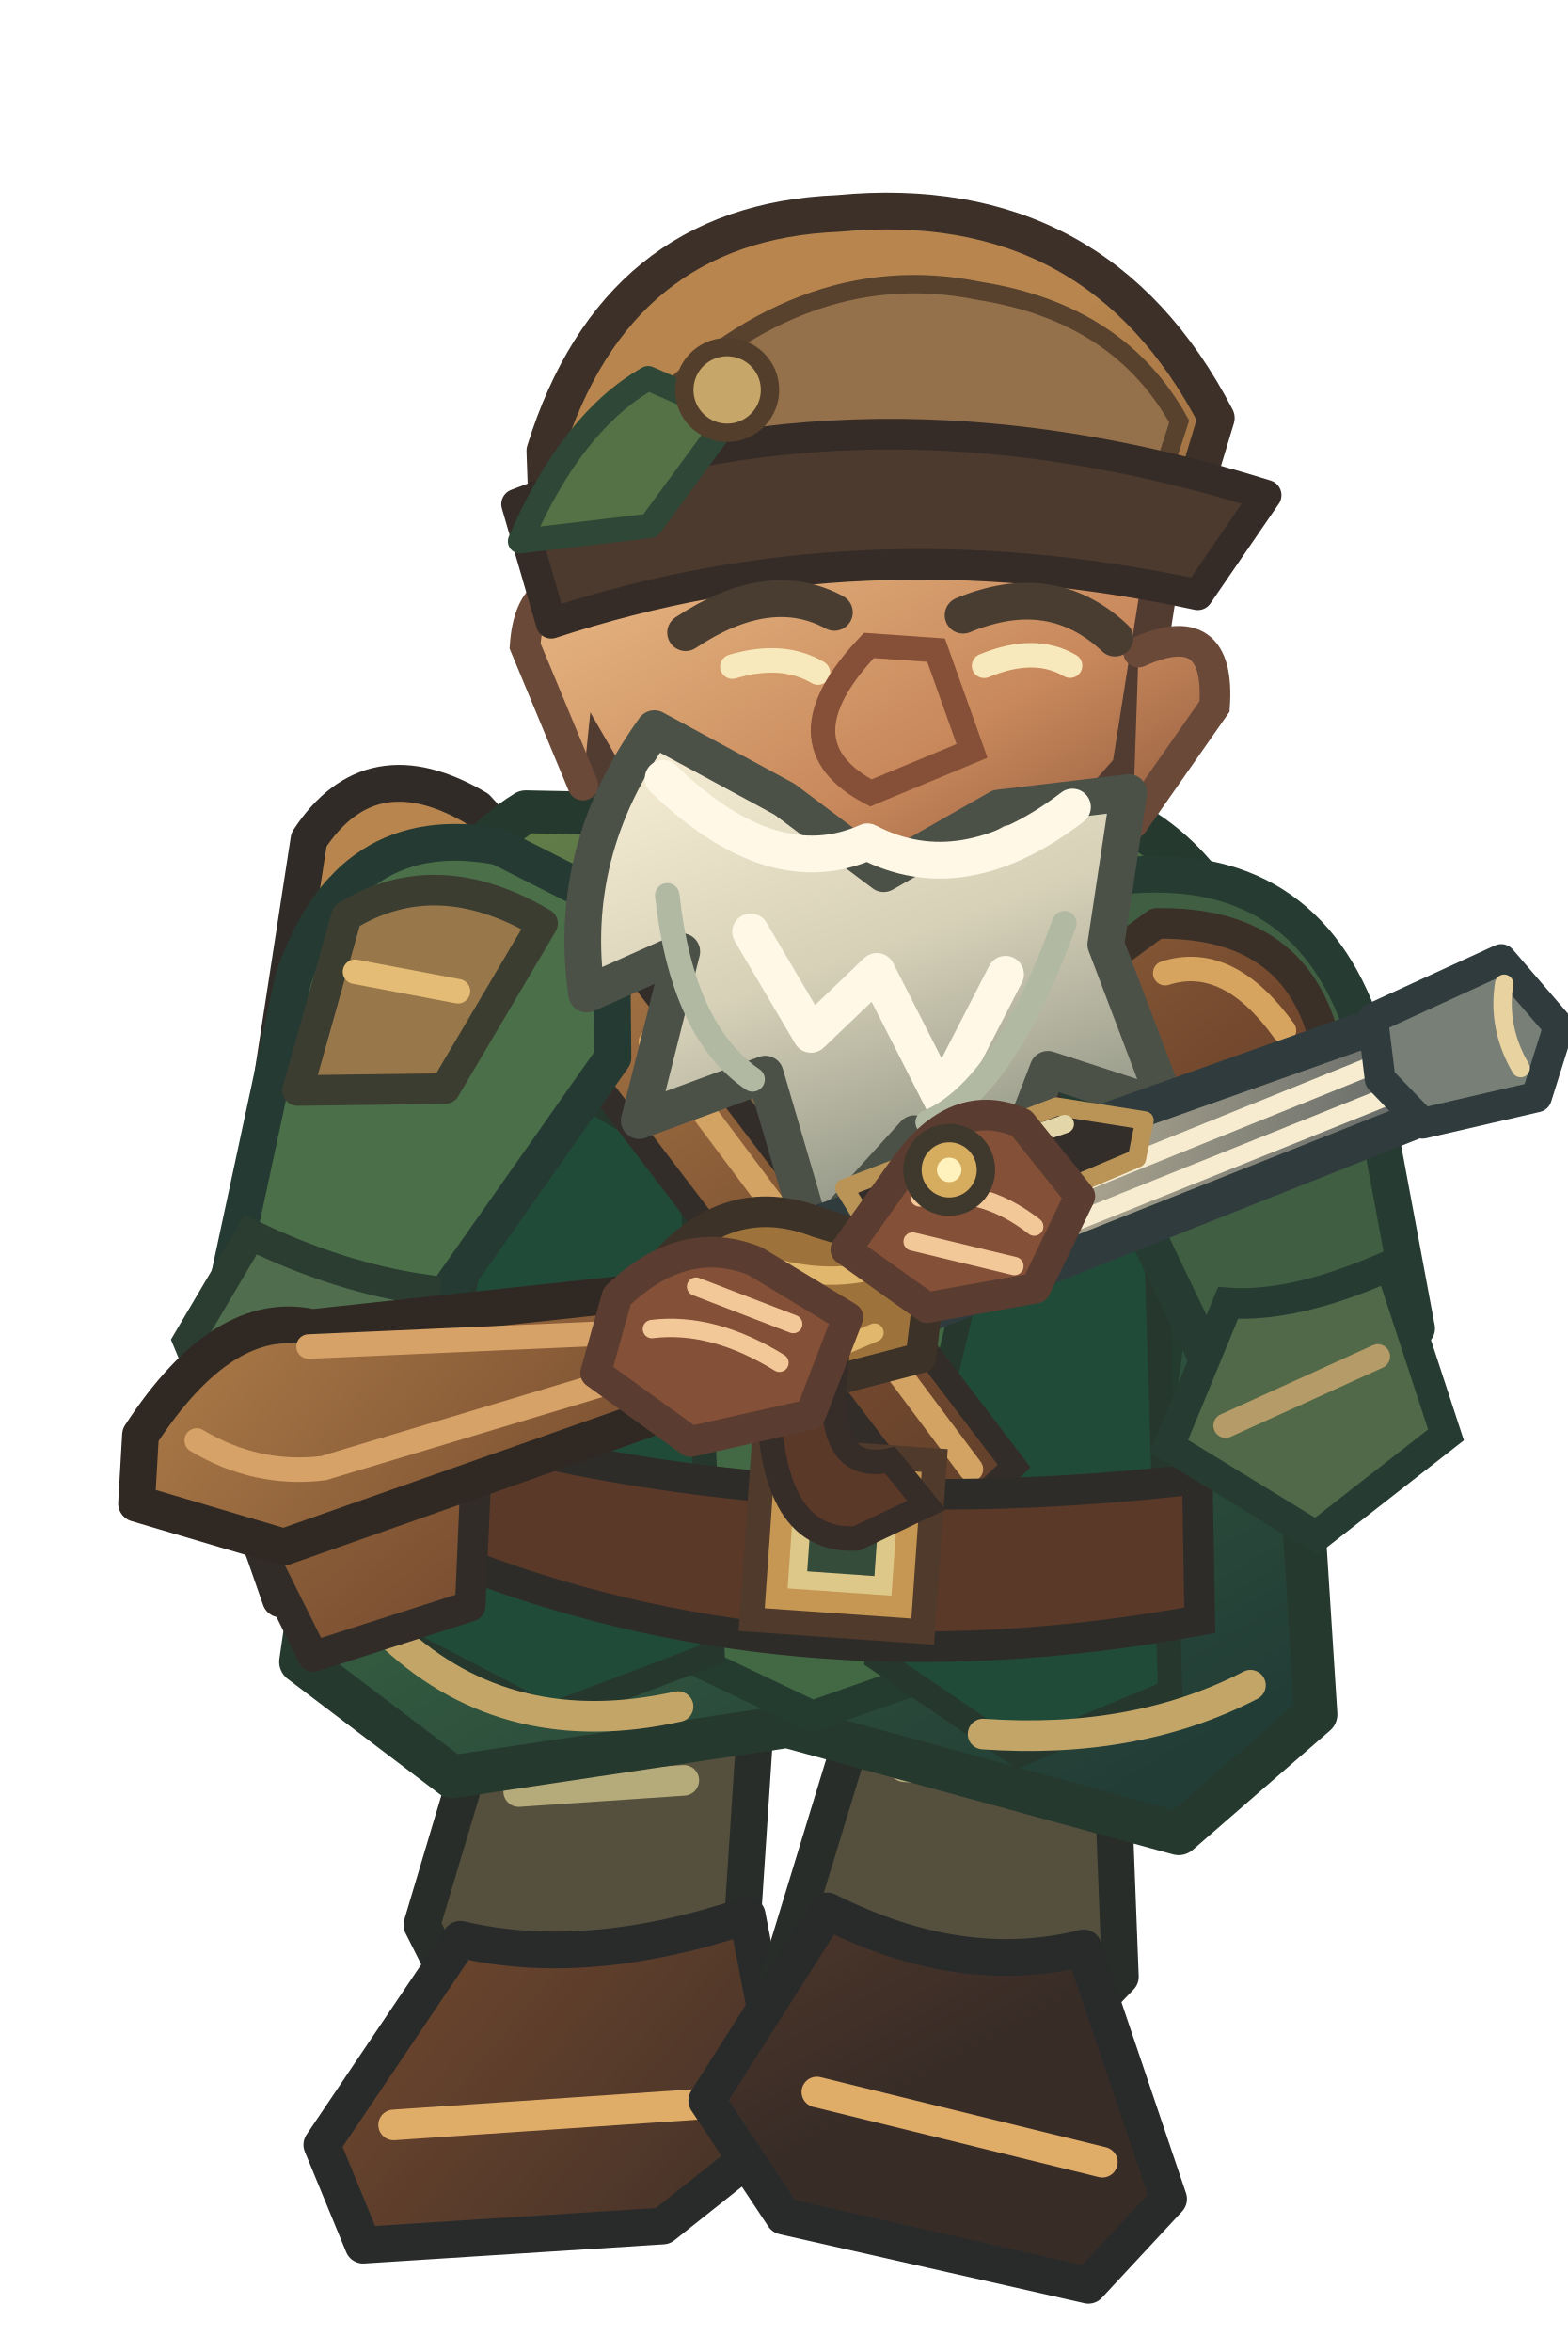
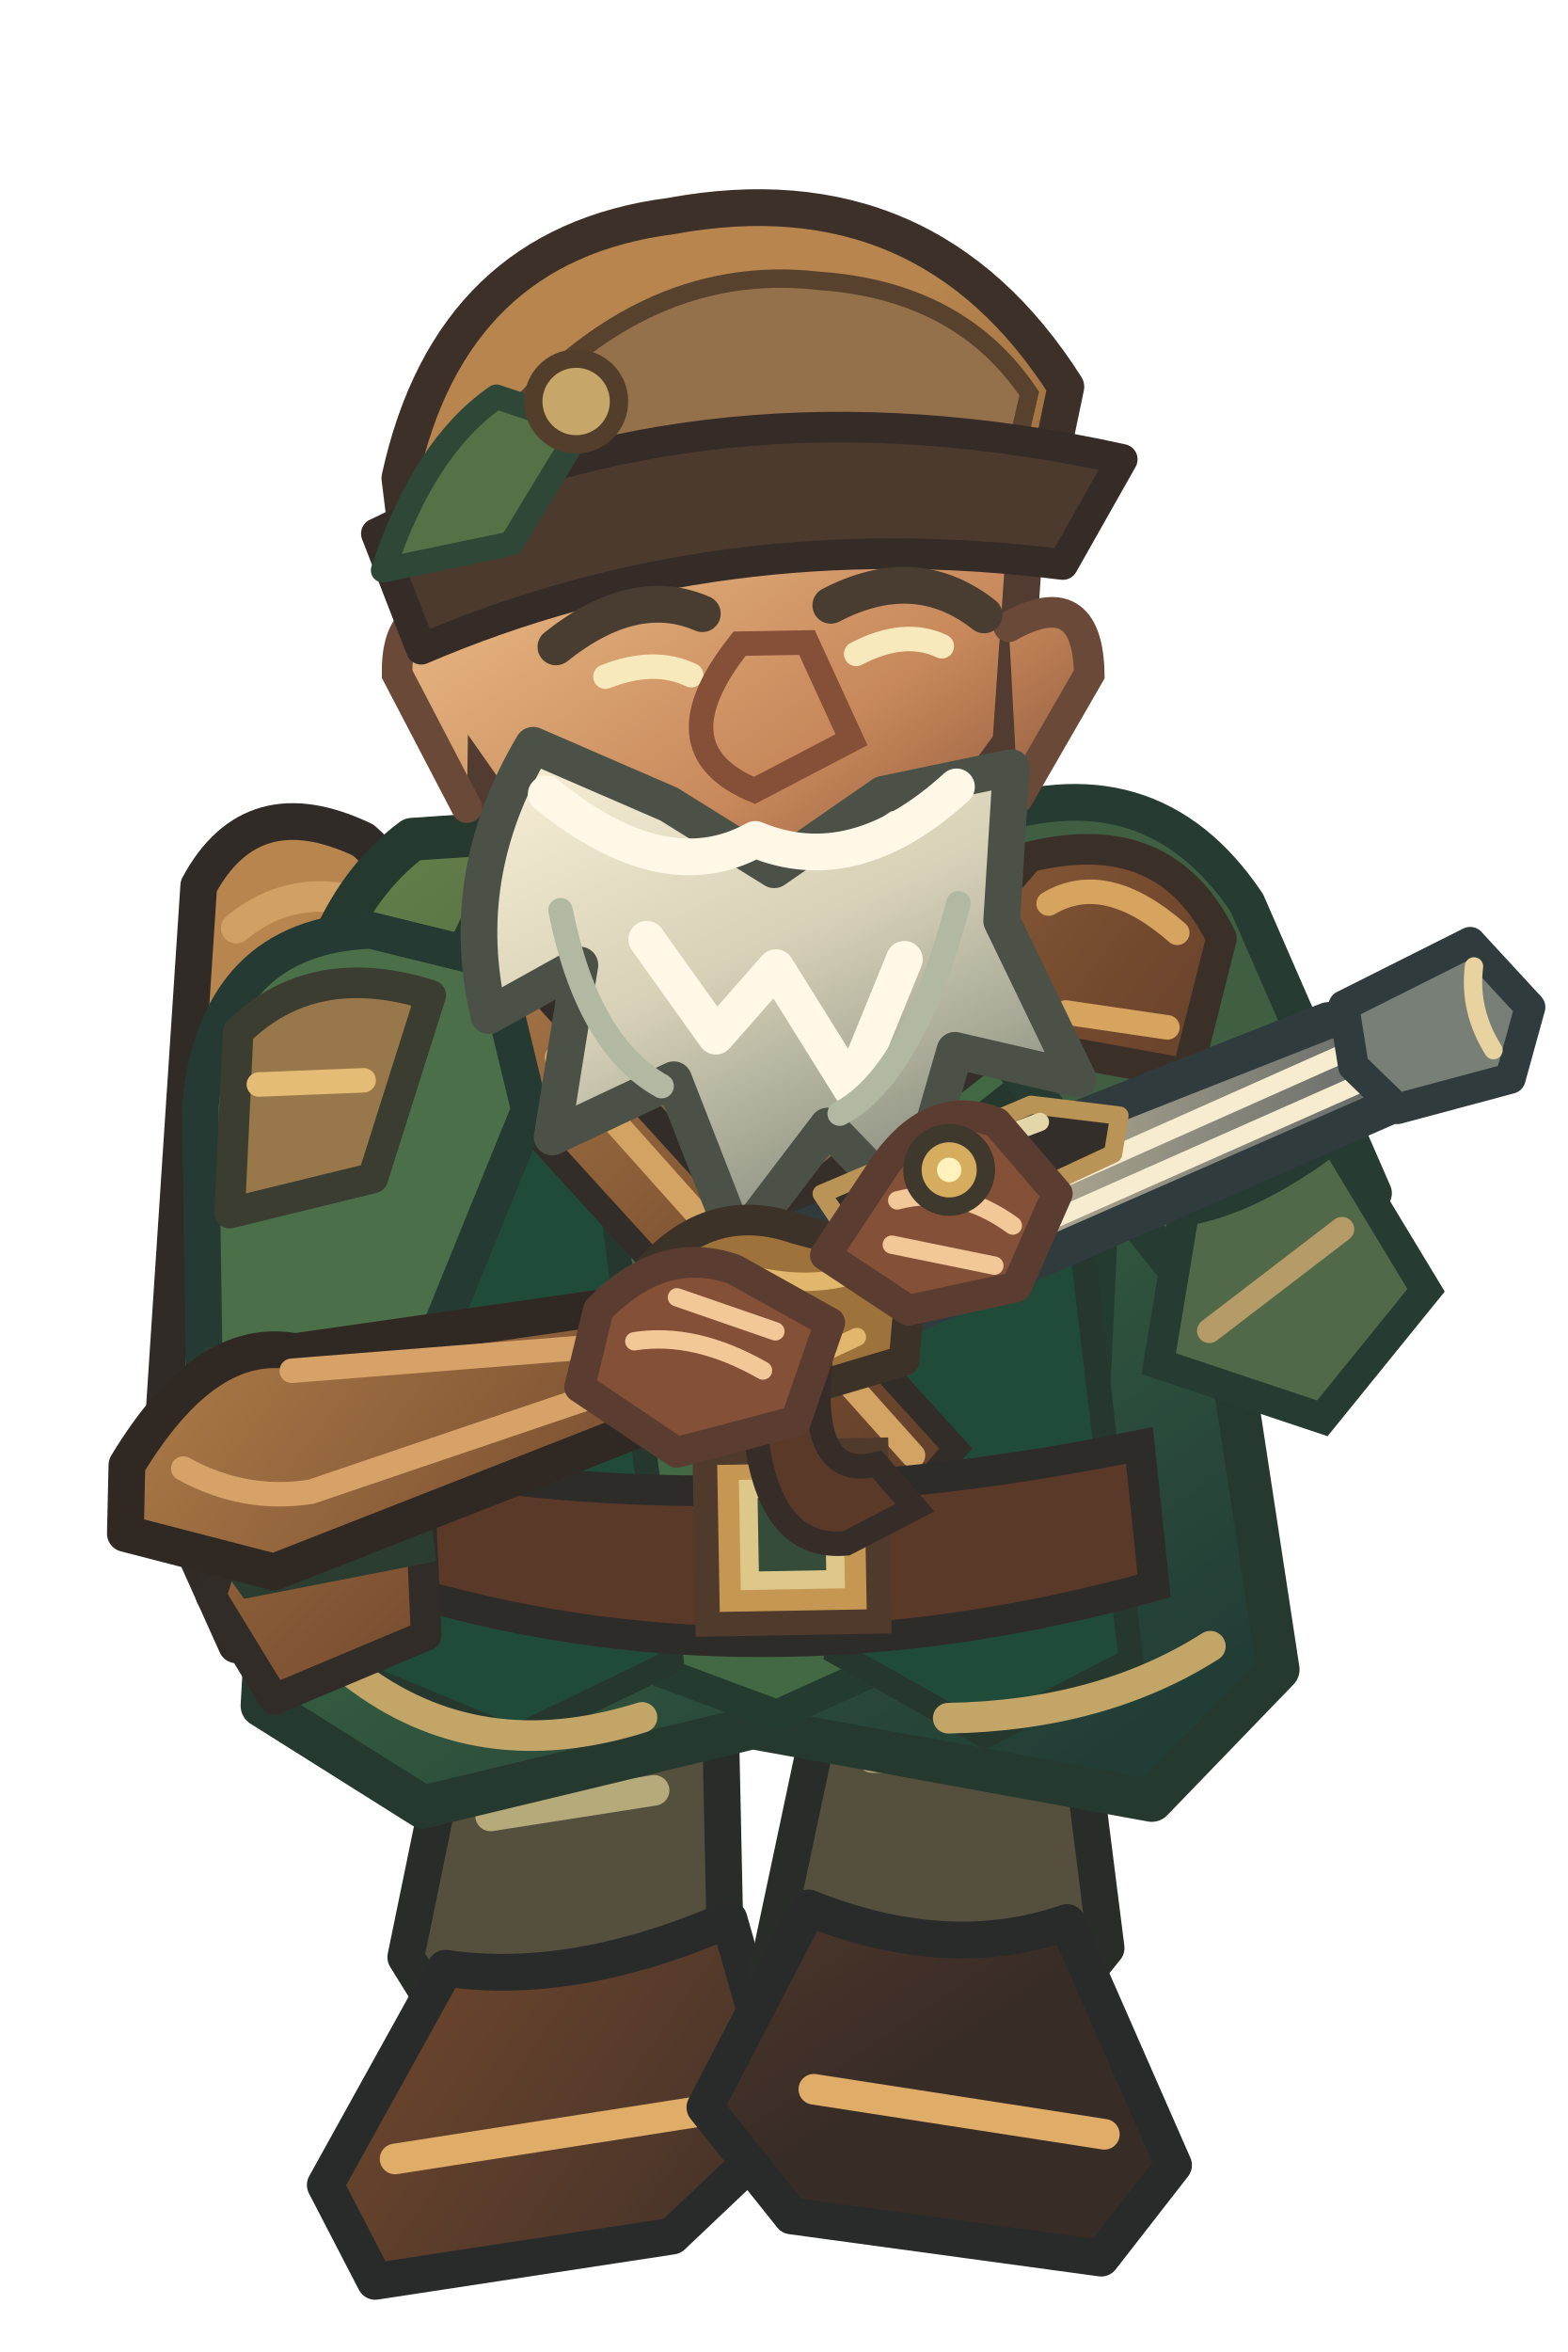
<svg xmlns="http://www.w3.org/2000/svg" width="256" height="384" viewBox="0 0 256 384" fill="none">
  <defs>
    <linearGradient id="roverSkin" x1="90" y1="69" x2="156" y2="164" gradientUnits="userSpaceOnUse">
      <stop stop-color="#efc38d" />
      <stop offset=".62" stop-color="#c8885b" />
      <stop offset="1" stop-color="#845037" />
    </linearGradient>
    <linearGradient id="roverBeard" x1="101" y1="107" x2="143" y2="202" gradientUnits="userSpaceOnUse">
      <stop stop-color="#fff5dc" />
      <stop offset=".55" stop-color="#d7d1b8" />
      <stop offset="1" stop-color="#888e80" />
    </linearGradient>
    <linearGradient id="roverCoat" x1="69" y1="135" x2="177" y2="293" gradientUnits="userSpaceOnUse">
      <stop stop-color="#667f49" />
      <stop offset=".55" stop-color="#345b40" />
      <stop offset="1" stop-color="#223d36" />
    </linearGradient>
    <linearGradient id="roverLeather" x1="38" y1="164" x2="186" y2="318" gradientUnits="userSpaceOnUse">
      <stop stop-color="#b7854d" />
      <stop offset=".5" stop-color="#74492e" />
      <stop offset="1" stop-color="#382c27" />
    </linearGradient>
    <linearGradient id="roverMetal" x1="123" y1="174" x2="245" y2="205" gradientUnits="userSpaceOnUse">
      <stop stop-color="#eee4bd" />
      <stop offset=".4" stop-color="#afa892" />
      <stop offset="1" stop-color="#4a5358" />
    </linearGradient>
  </defs>
  <g id="hero-motion" transform="translate(0 -3)">
-     <g id="hero-body" transform="rotate(4 128 350)">
+     <g id="hero-body" transform="rotate(-1 128 350)">
      <path d="M63 139q-18-9-27 7l-8 96 12 28 35-13 9-98z" fill="url(#roverLeather)" stroke="#302b27" stroke-width="6" stroke-linejoin="round" />
      <path d="M42 153q10-8 23-3m-24 54 28 6m-28 31 28 3" stroke="#d1a064" stroke-width="5" stroke-linecap="round" />
      <g id="pose-left-leg" transform="rotate(-10 116 261)">
        <path d="M72 276q21-10 44 1l-10 58-38 6-11-29z" fill="#55503d" stroke="#292d29" stroke-width="6" stroke-linejoin="round" />
        <path d="M63 315q20 7 47 1l3 35-22 14-49-2-5-17z" fill="url(#roverLeather)" stroke="#292b2b" stroke-width="6" stroke-linejoin="round" />
        <path d="M49 344l54 2" stroke="#e0ad69" stroke-width="5" stroke-linecap="round" />
        <path d="M75 292l27 1" stroke="#b4aa7a" stroke-width="5" stroke-linecap="round" />
      </g>
      <g id="pose-right-leg" transform="rotate(11 140 261)">
        <path d="M140 274q19-10 39-3l13 42-16 29-38-10z" fill="#55503d" stroke="#292d29" stroke-width="6" stroke-linejoin="round" />
        <path d="M143 315q24 5 42-5l24 36-9 17-51 2-17-15z" fill="url(#roverLeather)" stroke="#292b2b" stroke-width="6" stroke-linejoin="round" />
        <path d="M149 344l48-1" stroke="#e0ad69" stroke-width="5" stroke-linecap="round" />
        <path d="M149 289l28-5" stroke="#b4aa7a" stroke-width="5" stroke-linecap="round" />
      </g>
      <path d="M71 139q-18 13-20 47l-7 94 26 17 54-12 65 13 21-21-14-104q-7-30-26-39z" fill="url(#roverCoat)" stroke="#26392e" stroke-width="7" stroke-linejoin="round" />
      <path d="M82 151q39-17 82-4l20 35-5 79-51 22-51-20-13-76z" fill="#426943" stroke="#243c30" stroke-width="5" stroke-linejoin="round" />
      <path d="M73 179q-10 47-11 97l23 10 26-12-9-80zm103-3 10 99-24 12-24-14 13-78z" fill="#214b39" stroke="#26382e" stroke-width="4" />
      <path d="M59 275q20 16 47 8m50 1q25 0 43-11" stroke="#c3a568" stroke-width="5" stroke-linecap="round" />
      <path d="M83 154q16 12 43 15l35-18 12 18-45 34-55-28z" fill="#766243" stroke="#352e29" stroke-width="5" stroke-linejoin="round" />
      <path d="M86 158 158 240l-11 12-73-83z" fill="url(#roverLeather)" stroke="#322d28" stroke-width="4" />
      <path d="M94 175 151 241m-30-65 37-20" stroke="#d3a364" stroke-width="4" stroke-linecap="round" />
      <path d="M68 241q56 11 120-1l2 23q-66 17-124-2z" fill="#5b3929" stroke="#2e2c28" stroke-width="5" />
      <path d="M117 240h28v28h-28z" fill="#c69752" stroke="#503a2b" stroke-width="4" />
      <path d="M124 246h14v15h-14z" fill="#344c39" stroke="#ddc88a" stroke-width="3" />
      <path d="M46 231q10-6 24 0l1 38-25 10-10-17z" fill="url(#roverLeather)" stroke="#312c28" stroke-width="5" stroke-linejoin="round" />
-       <path d="M67 145q-25-3-32 24l-7 49 31 8 29-48-2-25z" fill="#4b7049" stroke="#253a32" stroke-width="6" stroke-linejoin="round" />
-       <path d="M43 158q14-10 32-1l-14 28-24 2z" fill="#98774a" stroke="#3b3d31" stroke-width="5" stroke-linejoin="round" />
-       <path d="M45 167 62 169" stroke="#e4bc75" stroke-width="4" stroke-linecap="round" />
-       <path d="M31 211q15 6 29 7l-1 28-28 1-9-18z" fill="#506d4e" stroke="#2b3c31" stroke-width="5" />
-       <path d="M33 227 57 233" stroke="#d4b47d" stroke-width="4" stroke-linecap="round" />
-       <path d="M167 143q30-6 42 20l13 50-30 14-29-51z" fill="#405e41" stroke="#263b31" stroke-width="6" stroke-linejoin="round" />
-       <path d="M175 150q23-2 29 18l-9 21-20-7-13-21z" fill="url(#roverLeather)" stroke="#3b3028" stroke-width="5" stroke-linejoin="round" />
-       <path d="M177 158q10-4 20 8m-20 10 16 5" stroke="#d6a45f" stroke-width="4" stroke-linecap="round" />
-       <path d="M191 211q11 0 26-8l11 27-20 18-25-13z" fill="#526949" stroke="#263b31" stroke-width="5" />
-       <path d="M192 231 216 218" stroke="#b59b67" stroke-width="4" stroke-linecap="round" />
+       <g id="pose-rifle-left-arm" transform="rotate(-8 128 171)">
+         <path d="M67 145q-25-3-32 24l-7 49 31 8 29-48-2-25z" fill="#4b7049" stroke="#253a32" stroke-width="6" stroke-linejoin="round" />
+         <path d="M43 158q14-10 32-1l-14 28-24 2z" fill="#98774a" stroke="#3b3d31" stroke-width="5" stroke-linejoin="round" />
+         <path d="M45 167 62 169" stroke="#e4bc75" stroke-width="4" stroke-linecap="round" />
+         <path d="M31 211q15 6 29 7l-1 28-28 1-9-18z" fill="#506d4e" stroke="#2b3c31" stroke-width="5" />
+         <path d="M33 227 57 233" stroke="#d4b47d" stroke-width="4" stroke-linecap="round" />
+       </g>
+       <g id="pose-rifle-right-arm" transform="rotate(-8 128 171)">
+         <path d="M167 143q30-6 42 20l13 50-30 14-29-51z" fill="#405e41" stroke="#263b31" stroke-width="6" stroke-linejoin="round" />
+         <path d="M175 150q23-2 29 18l-9 21-20-7-13-21z" fill="url(#roverLeather)" stroke="#3b3028" stroke-width="5" stroke-linejoin="round" />
+         <path d="M177 158q10-4 20 8m-20 10 16 5" stroke="#d6a45f" stroke-width="4" stroke-linecap="round" />
+         <path d="M191 211q11 0 26-8l11 27-20 18-25-13z" fill="#526949" stroke="#263b31" stroke-width="5" />
+         <path d="M192 231 216 218" stroke="#b59b67" stroke-width="4" stroke-linecap="round" />
+       </g>
      <path d="M80 88q5-33 42-38 36-3 51 29l-4 46-26 34-46-7-23-34z" fill="url(#roverSkin)" stroke="#523b31" stroke-width="6" stroke-linejoin="round" />
      <path d="M81 103q-12-4-12 9l11 22m89-28q13-7 13 8l-12 20" fill="url(#roverSkin)" stroke="#6a4939" stroke-width="5" stroke-linecap="round" />
      <path d="M70 80q9-38 45-42 42-7 64 29l-5 22q-51-5-102 10z" fill="url(#roverLeather)" stroke="#3c3029" stroke-width="6" stroke-linejoin="round" />
      <path d="M85 74q24-29 54-25 23 2 34 19l-3 12q-46-4-88 12z" fill="#94714b" stroke="#58422e" stroke-width="3" />
      <path d="M66 89q55-26 122-10l-10 17q-56-8-105 12z" fill="#4b3a2d" stroke="#352b27" stroke-width="5" stroke-linejoin="round" />
      <path d="M86 67q-12 8-19 28l21-4 12-19z" fill="#547245" stroke="#2e4736" stroke-width="4" stroke-linejoin="round" />
      <circle cx="99" cy="68" r="7" fill="#c7a769" stroke="#533e2b" stroke-width="3" />
      <path d="M95 108q13-10 24-5m21-1q14-7 25 2" stroke="#493d32" stroke-width="6" stroke-linecap="round" />
      <path d="M103 113q8-3 14 0m27-3q8-4 14-1" stroke="#f8e9bc" stroke-width="4" stroke-linecap="round" />
      <path d="M125 108q-14 17 2 24l16-8-7-16z" fill="url(#roverSkin)" stroke="#864f38" stroke-width="4" />
      <path d="M91 124q-13 21-8 44l15-8-5 28 20-9 10 27 15-19 13 14 8-26 20 5-12-26 2-25-21 4-18 12-17-11z" fill="url(#roverBeard)" stroke="#4c5148" stroke-width="6" stroke-linejoin="round" />
      <path d="M93 132q19 16 34 8 16 7 33-8m-51 24 11 16 10-11 12 20 9-21" stroke="#fff8e7" stroke-width="6" stroke-linecap="round" stroke-linejoin="round" />
      <path d="M95 151q4 22 16 29m49-29q-8 28-20 34" stroke="#b2b9a2" stroke-width="4" stroke-linecap="round" />
-       <g id="pose-rifle-hold" transform="rotate(-11 118 228)">
-         <g id="hero-weapon" transform="rotate(0 118 228)">
+       <g id="pose-rifle-hold" transform="rotate(-8 128 171)">
+         <g id="hero-weapon">
          <path d="M14 225q16-19 30-14l67 1 15 14-91 20-23-10z" fill="url(#roverLeather)" stroke="#302923" stroke-width="6" stroke-linejoin="round" />
          <path d="M23 227q9 7 20 7l70-12m-70-8 64 5" stroke="#d7a268" stroke-width="4" stroke-linecap="round" />
          <path d="M111 208 219 184l19 1-2 12-111 29-14-7z" fill="url(#roverMetal)" stroke="#303b3d" stroke-width="6" stroke-linejoin="round" />
          <path d="M130 214 227 188m-91 30 94-25" stroke="#f7ecd0" stroke-width="3" stroke-linecap="round" />
          <path d="M222 182 244 175l8 12-5 11-19 2-6-8z" fill="#777f76" stroke="#303b3d" stroke-width="5" stroke-linejoin="round" />
          <path d="M244 179q-2 7 1 14" stroke="#e7d2a0" stroke-width="3" stroke-linecap="round" />
          <path d="M103 207q12-10 25-3l18 8-4 16-30 4-13-13z" fill="#9e733b" stroke="#3d3228" stroke-width="5" stroke-linejoin="round" />
          <path d="M113 207q12 7 22 6m-14 14 14-4" stroke="#e1b76d" stroke-width="3" stroke-linecap="round" />
          <path d="M117 228q-4 27 11 28l12-4-5-8q-11 1-7-16z" fill="#5b3929" stroke="#362c28" stroke-width="4" />
          <path d="M133 199 169 190l14 4-2 6-42 12z" fill="#342e2b" stroke="#b99456" stroke-width="3" stroke-linejoin="round" />
          <path d="M141 199 170 193" stroke="#e3d6a8" stroke-width="3" stroke-linecap="round" />
        </g>
        <path d="M94 212q12-9 23-3l14 11-8 15-20 2-14-13z" fill="url(#roverSkin)" stroke="#5b3c30" stroke-width="5" stroke-linejoin="round" />
        <path d="M99 218q10 0 20 8m-12-14 15 8" stroke="#f3c899" stroke-width="3" stroke-linecap="round" />
        <path d="M143 197q10-11 20-5l8 13-9 14-18 1-12-11z" fill="url(#roverSkin)" stroke="#5b3c30" stroke-width="5" stroke-linejoin="round" />
        <path d="M145 202q10-1 18 7m-20 0 16 6" stroke="#f3c899" stroke-width="3" stroke-linecap="round" />
      </g>
    </g>
    <g id="hero-accessory">
      <circle cx="155" cy="194" r="6" fill="#d6ad5f" stroke="#3e382d" stroke-width="3" />
      <circle cx="155" cy="194" r="2" fill="#fff2bd">
        </circle>
    </g>
  </g>
</svg>
